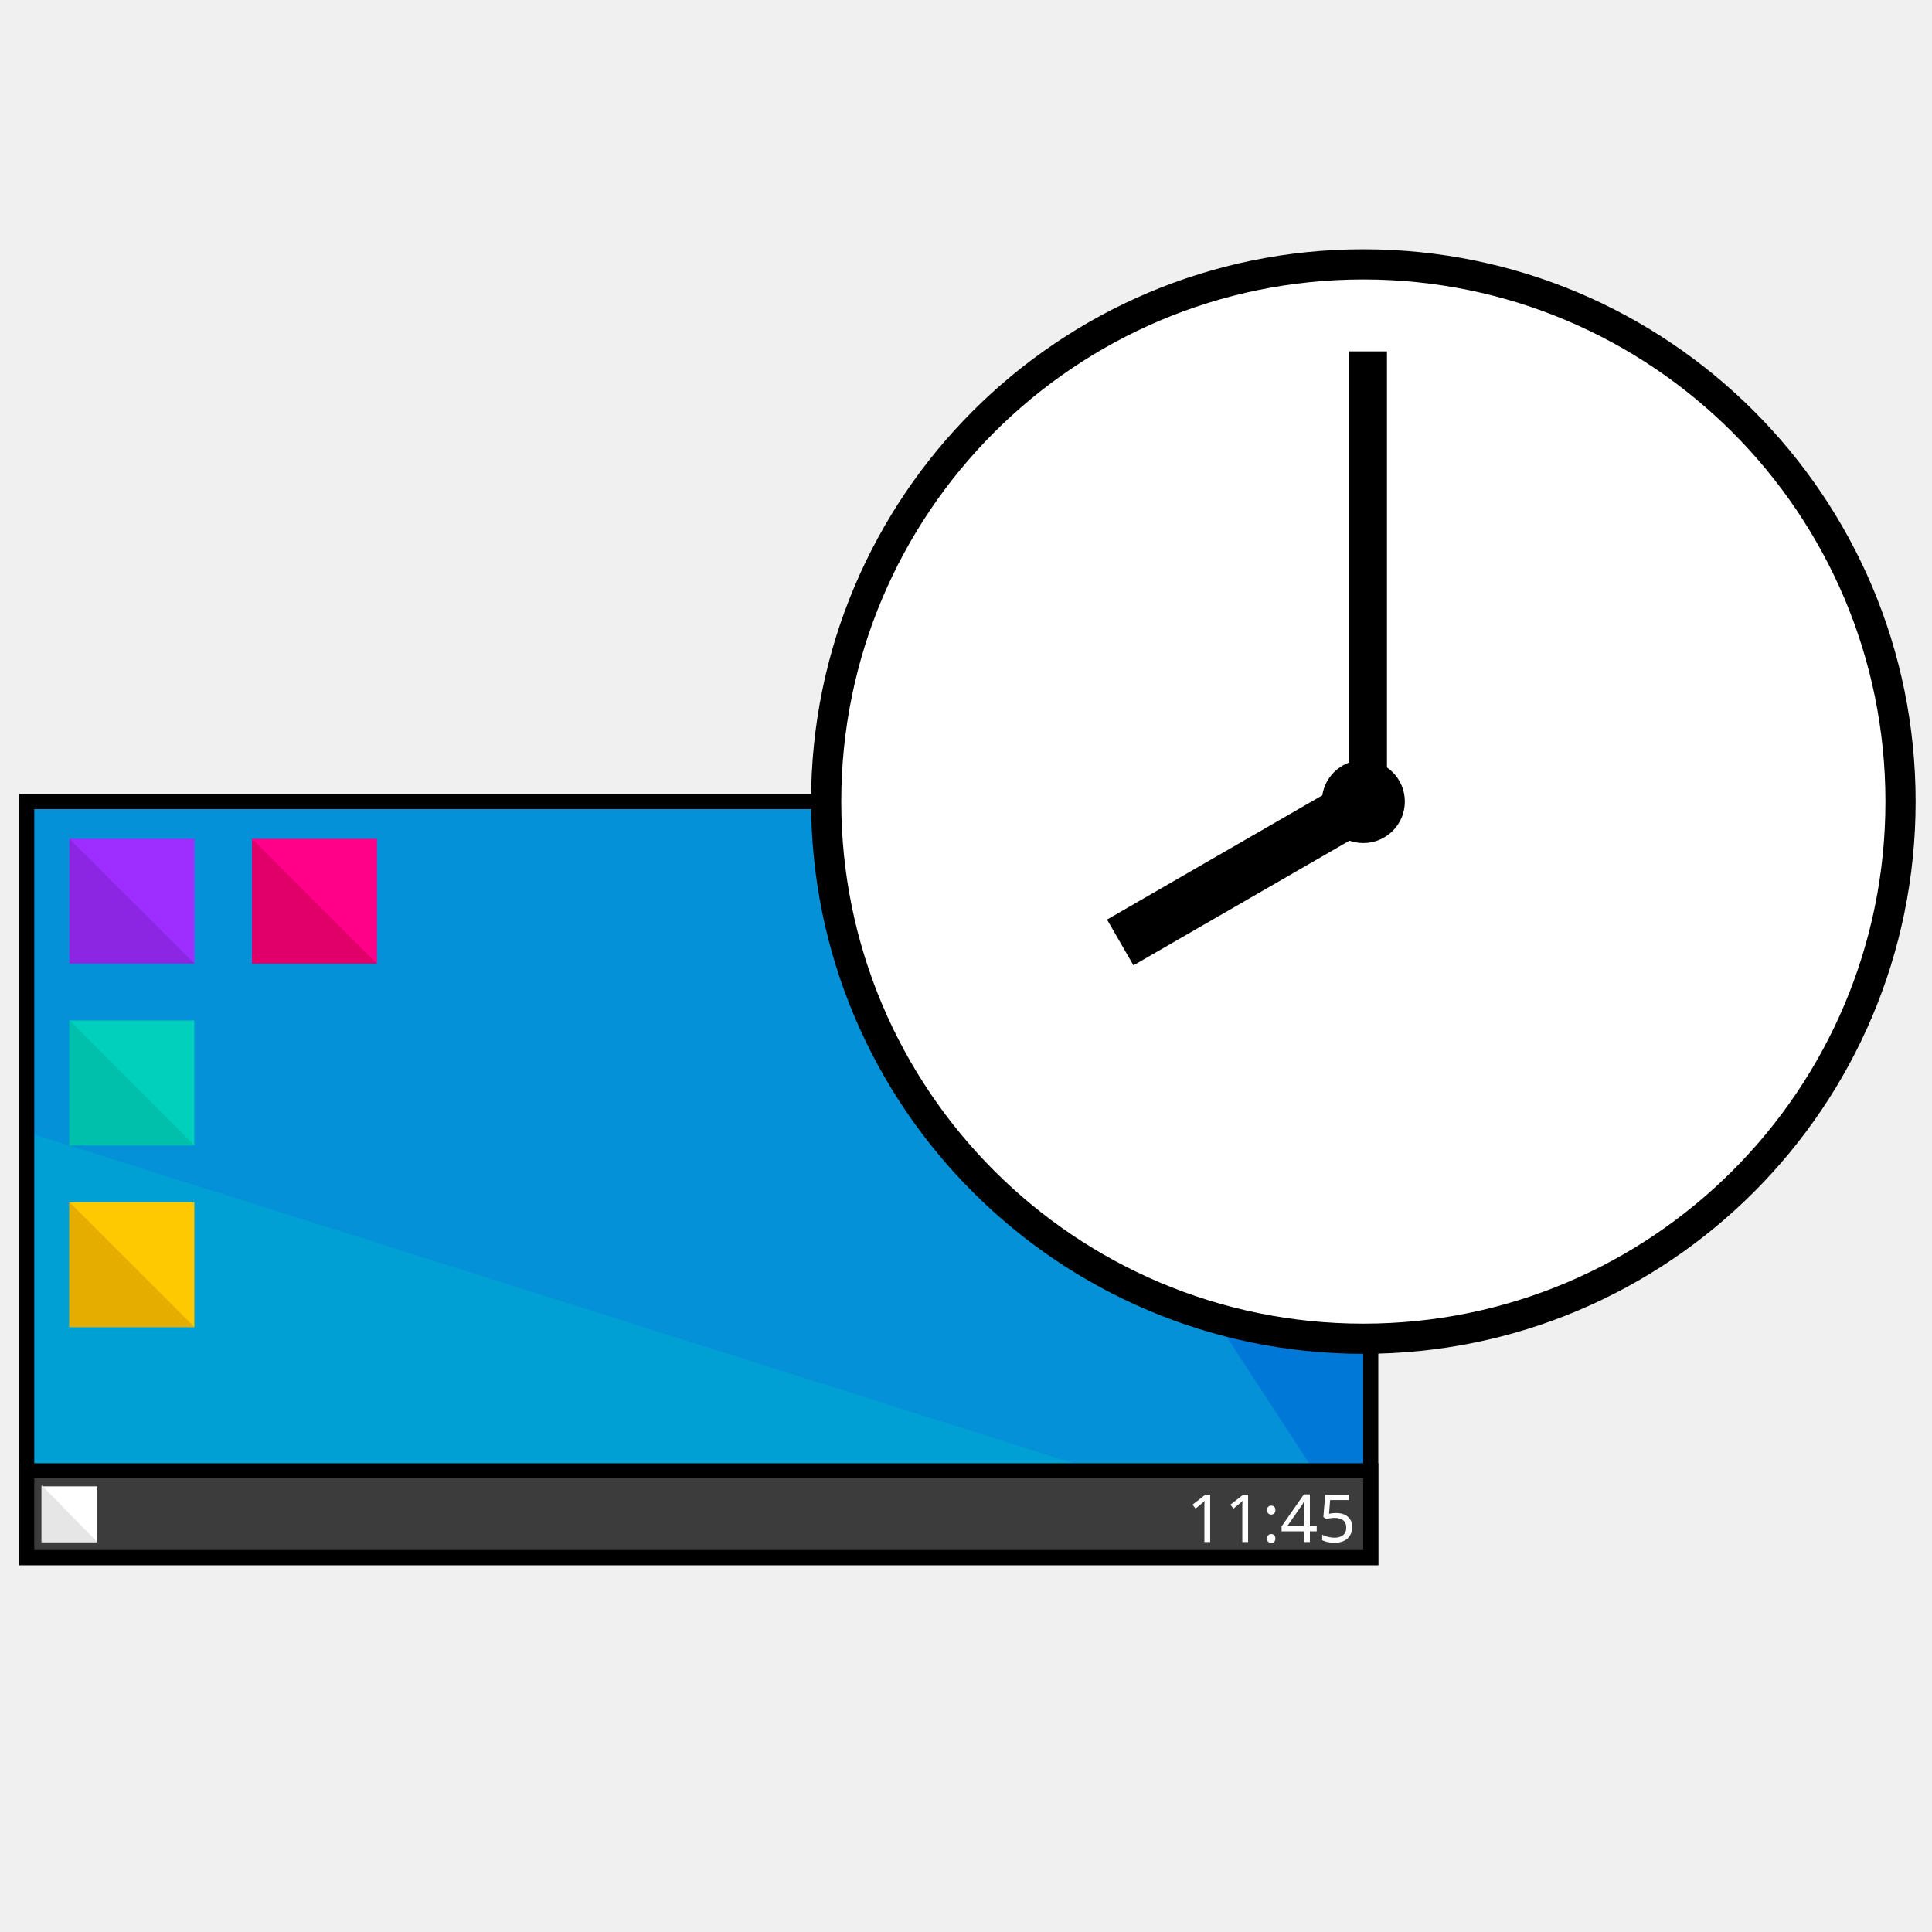
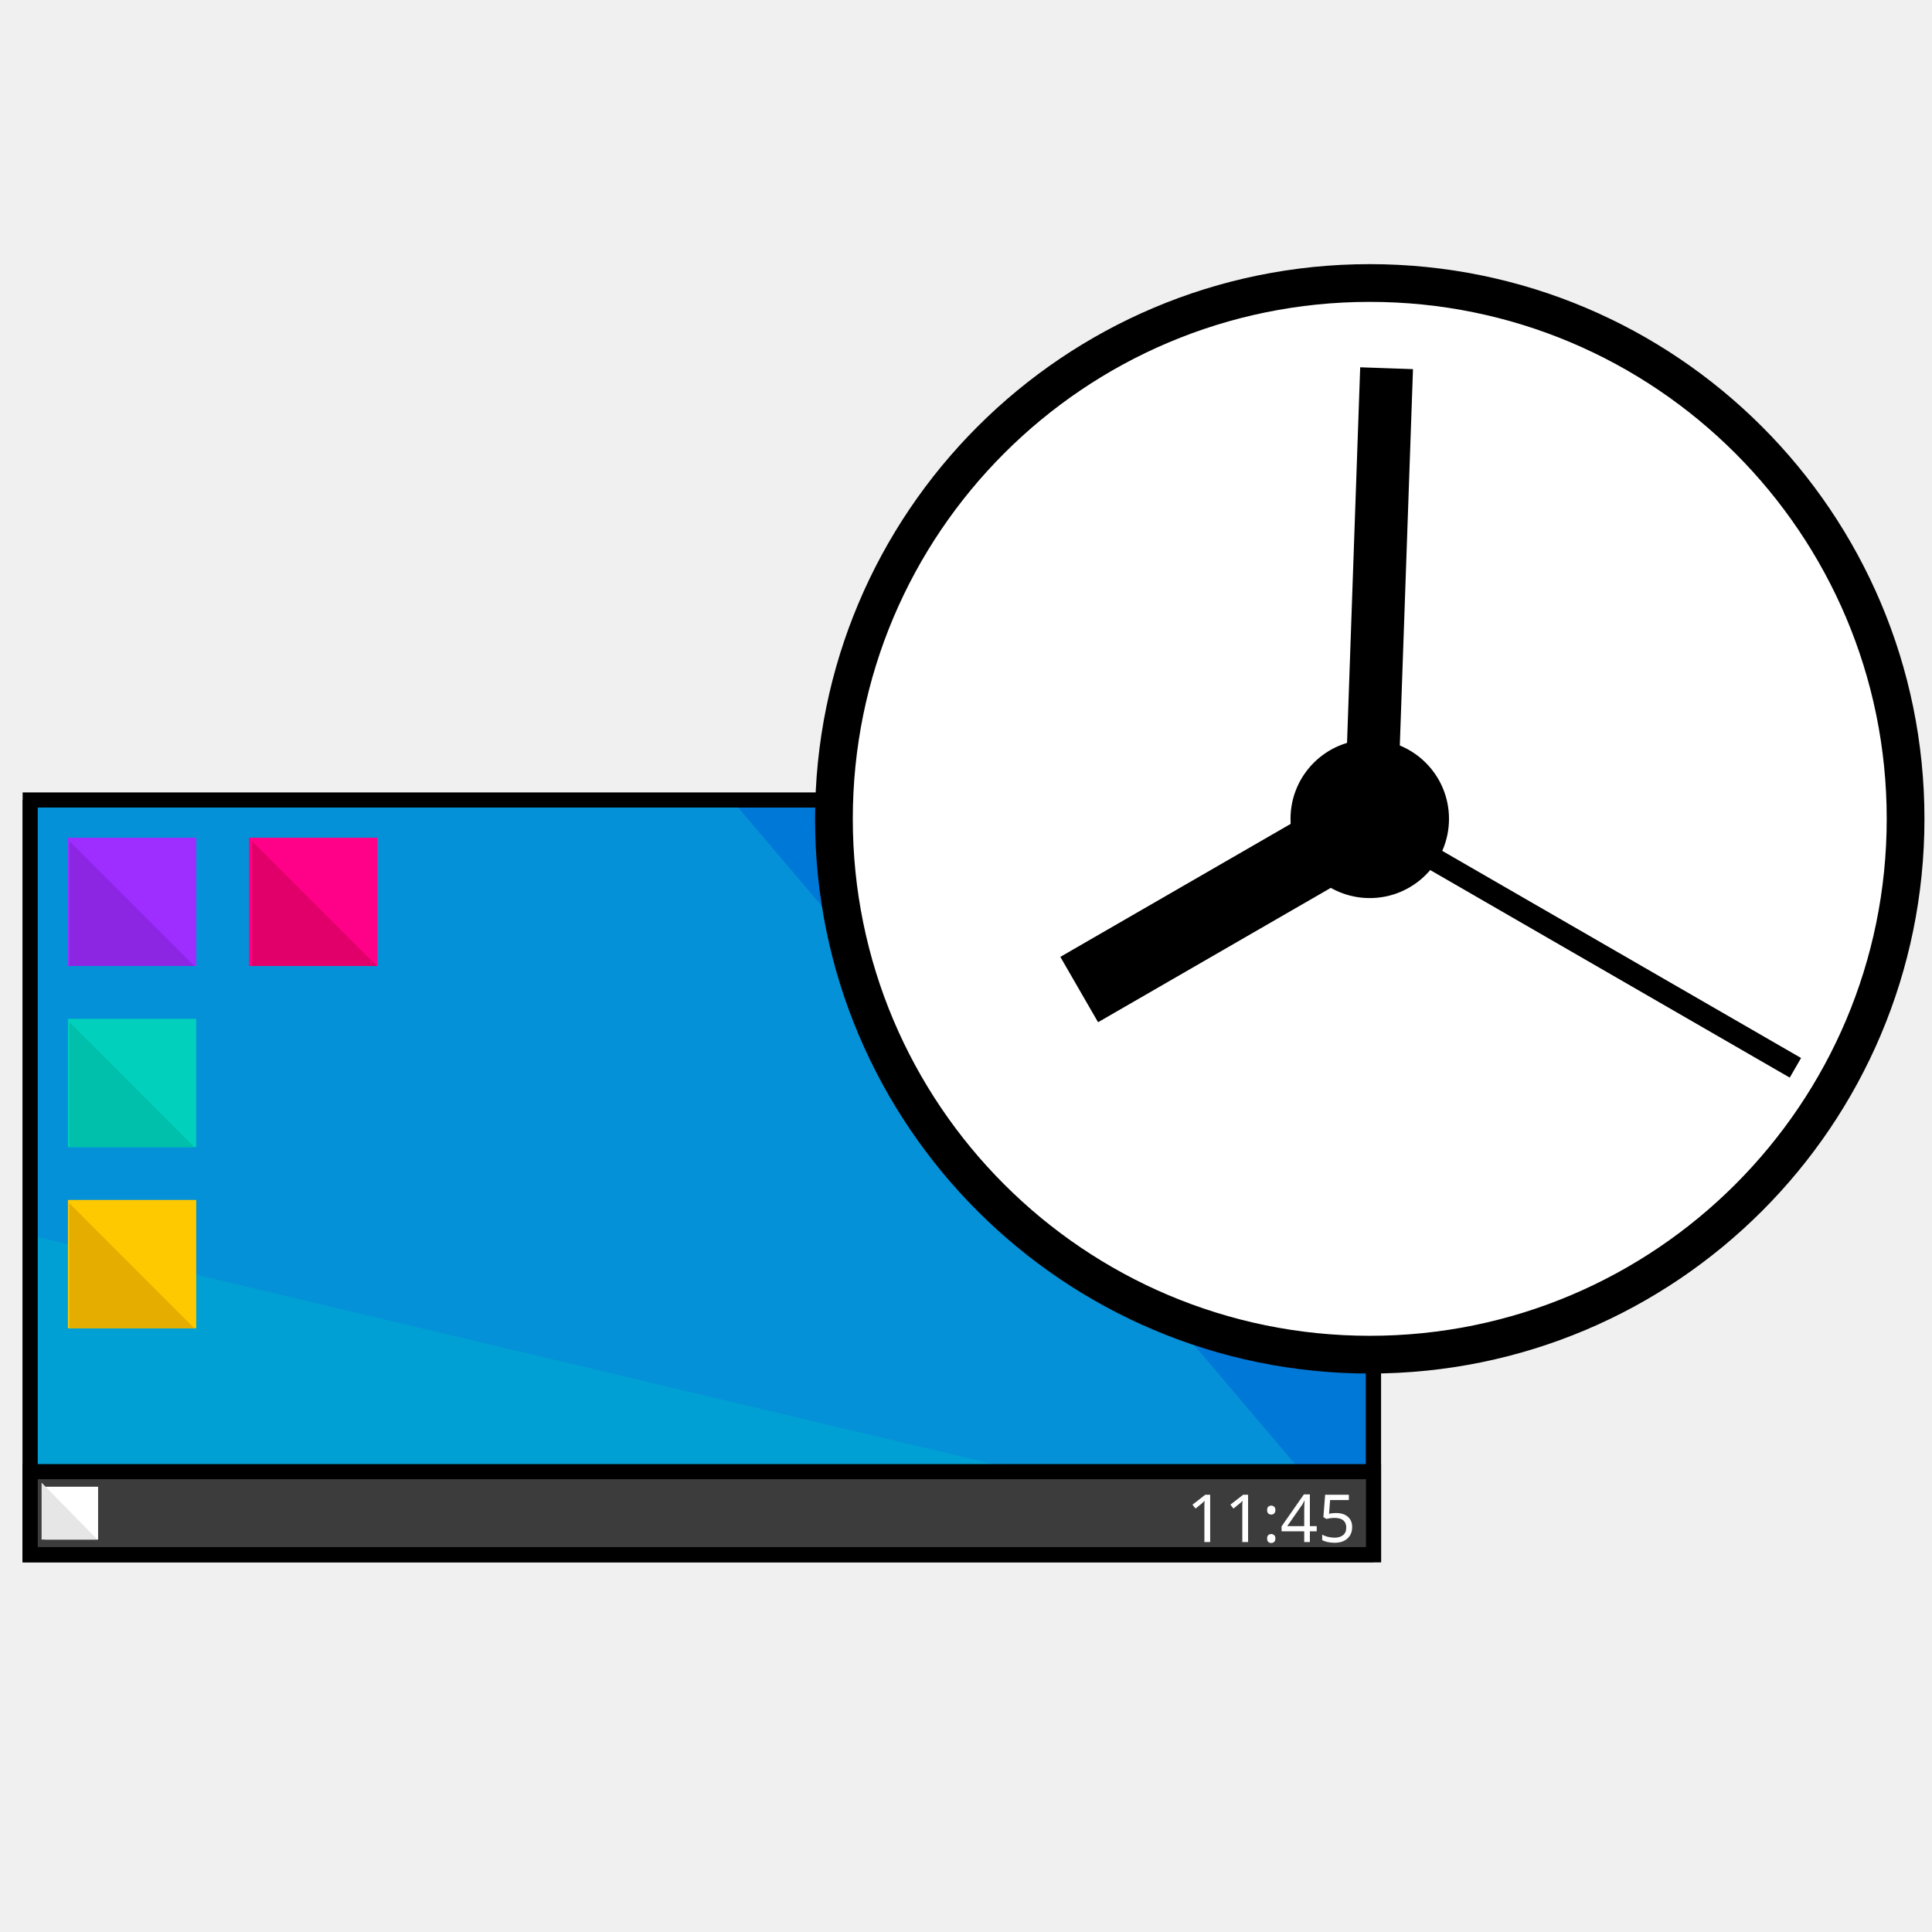
<svg xmlns="http://www.w3.org/2000/svg" viewBox="0 0 256 256">
  <defs>
-     <style>.a,.f,.t,.u{fill:none;}.b{fill:#0078d7;}.b,.f,.o,.r,.s,.t,.u{stroke:#000;stroke-miterlimit:10;}.c,.p,.r{fill:#fff;}.d{fill:#0591d7;}.e{fill:#00a0d4;}.f,.o{stroke-width:2px;}.g{fill:#9e2eff;}.h{fill:#00d0bc;}.i{fill:#ffc900;}.j{fill:#f08;}.k{fill:#8c26e3;}.l{fill:#00bfab;}.m{fill:#e4ad00;}.n{fill:#e1006a;}.o{fill:#3c3c3c;}.p{font-size:8.78px;font-family:SimHei;}.q{fill:#e6e6e6;}.r{stroke-width:4px;}.t{stroke-width:5px;}.u{stroke-width:7px;}</style>
+     <style>.a,.f,.t,.u,.v{fill:none;}.b{fill:#0078d7;}.b,.f,.o,.r,.s,.t,.u,.v{stroke:#000;stroke-miterlimit:10;}.c,.p,.r{fill:#fff;}.d{fill:#0591d7;}.e{fill:#00a0d4;}.f,.o{stroke-width:2px;}.g{fill:#9e2eff;}.h{fill:#00d0bc;}.i{fill:#ffc900;}.j{fill:#f08;}.k{fill:#8c26e3;}.l{fill:#00bfab;}.m{fill:#e4ad00;}.n{fill:#e1006a;}.o{fill:#3c3c3c;}.p{font-size:8.78px;font-family:SimHei;}.q{fill:#e6e6e6;}.r{stroke-width:5px;}.t{stroke-width:7px;}.u{stroke-width:10px;}.v{stroke-width:3px;}</style>
  </defs>
  <rect class="a" width="256" height="256" />
-   <rect class="b" x="3.54" y="106.21" width="178.09" height="100.18" />
-   <path class="c" d="M3.54,139.08v67.31H181.63Z" />
-   <polygon class="d" points="116.22 106.21 3.54 106.21 3.54 206.39 181.63 206.39 116.22 106.21" />
-   <path class="e" d="M3.54,150v56.35H181.63Z" />
-   <rect class="f" x="3.54" y="106.21" width="178.09" height="100.18" />
-   <rect class="g" x="9.2" y="111.14" width="16.55" height="16.55" />
-   <rect class="h" x="9.2" y="135.22" width="16.55" height="16.55" />
-   <rect class="i" x="9.2" y="159.3" width="16.55" height="16.55" />
-   <rect class="j" x="33.4" y="111.14" width="16.55" height="16.55" />
-   <path class="k" d="M9.2,111.14l0,16.54H25.75Z" />
-   <path class="l" d="M9.2,135.2l0,16.56H25.75Z" />
-   <path class="m" d="M9.18,159.26l0,16.58H25.75Z" />
-   <path class="n" d="M33.39,111.12l0,16.56H49.94Z" />
-   <rect class="o" x="3.54" y="194.89" width="178.09" height="11.5" />
-   <rect class="c" x="5.51" y="196.95" width="7.39" height="7.39" />
+   <rect class="b" x="3.5" y="106.5" width="178" height="100" />
+   <path class="c" d="M4,138.69V206H182.09Z" />
+   <polygon class="d" points="96.96 106 4 106 4 206 181.78 206 96.96 106" />
+   <path class="e" d="M4,163.68V206H182.09Z" />
+   <rect class="f" x="4" y="106" width="178" height="100" />
+   <rect class="g" x="9" y="111" width="17" height="17" />
+   <rect class="h" x="9" y="135" width="17" height="17" />
+   <rect class="i" x="9" y="159" width="17" height="17" />
+   <rect class="j" x="33" y="111" width="17" height="17" />
+   <path class="k" d="M9.2,111.45l0,16.55H25.75Z" />
+   <path class="l" d="M9.2,135.44l0,16.56H25.75Z" />
+   <path class="m" d="M9.18,159.42,9.2,176H25.75Q17.47,167.71,9.18,159.42Z" />
+   <path class="n" d="M33.39,111.44l0,16.56H49.94Z" />
+   <rect class="o" x="4" y="195" width="178" height="11" />
+   <rect class="c" x="6" y="197" width="7" height="7" />
  <text class="p" transform="translate(157.23 204.33)">11:45</text>
-   <path class="q" d="M5.51,196.79v7.55H12.9Z" />
-   <circle class="r" cx="180.65" cy="106.21" r="71.18" />
-   <circle class="s" cx="180.65" cy="106.21" r="5" />
-   <line class="t" x1="181.28" y1="106.62" x2="181.28" y2="46.56" />
-   <line class="u" x1="180.65" y1="106.29" x2="148.44" y2="124.88" />
+   <path class="q" d="M5.51,196.46V204H12.9Z" />
+   <circle class="r" cx="181.5" cy="108.5" r="71" />
+   <circle class="s" cx="181.5" cy="108.5" r="10" />
+   <path class="t" d="M181.63,108.79l2.1-60Z" />
+   <path class="u" d="M143,131.12l38.64-22.31Z" />
+   <path class="v" d="M181.29,108.81l56.61,32.68Z" />
</svg>
